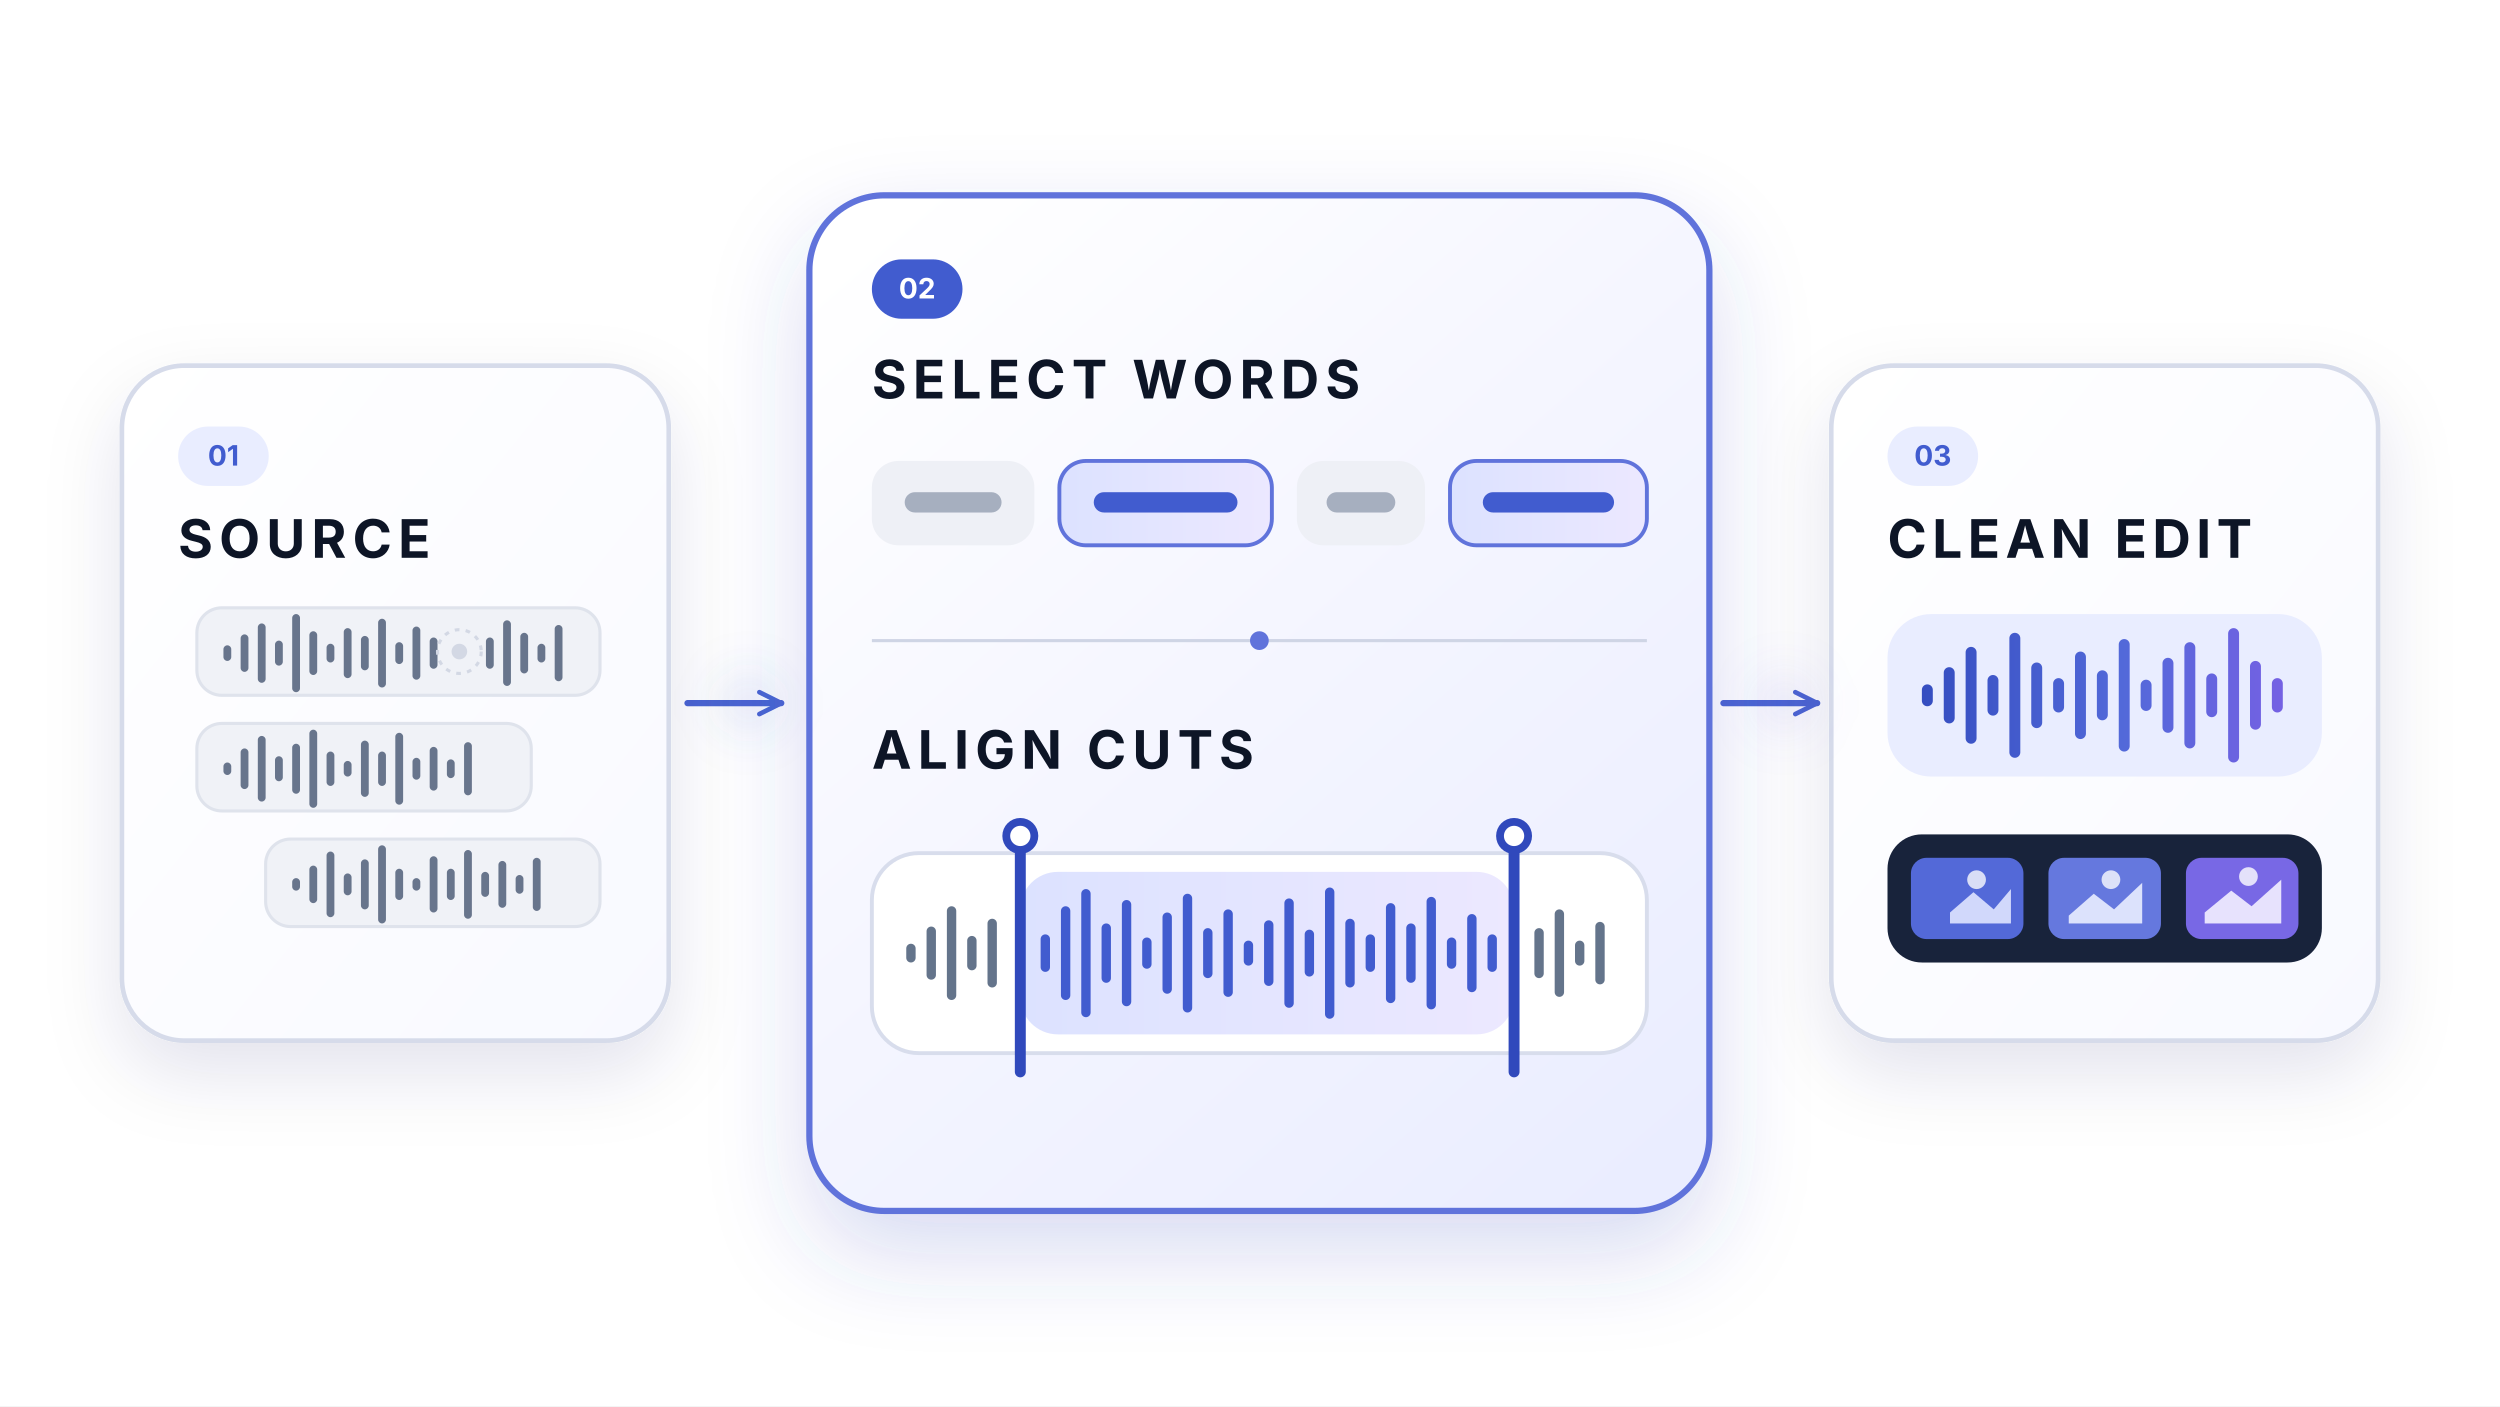
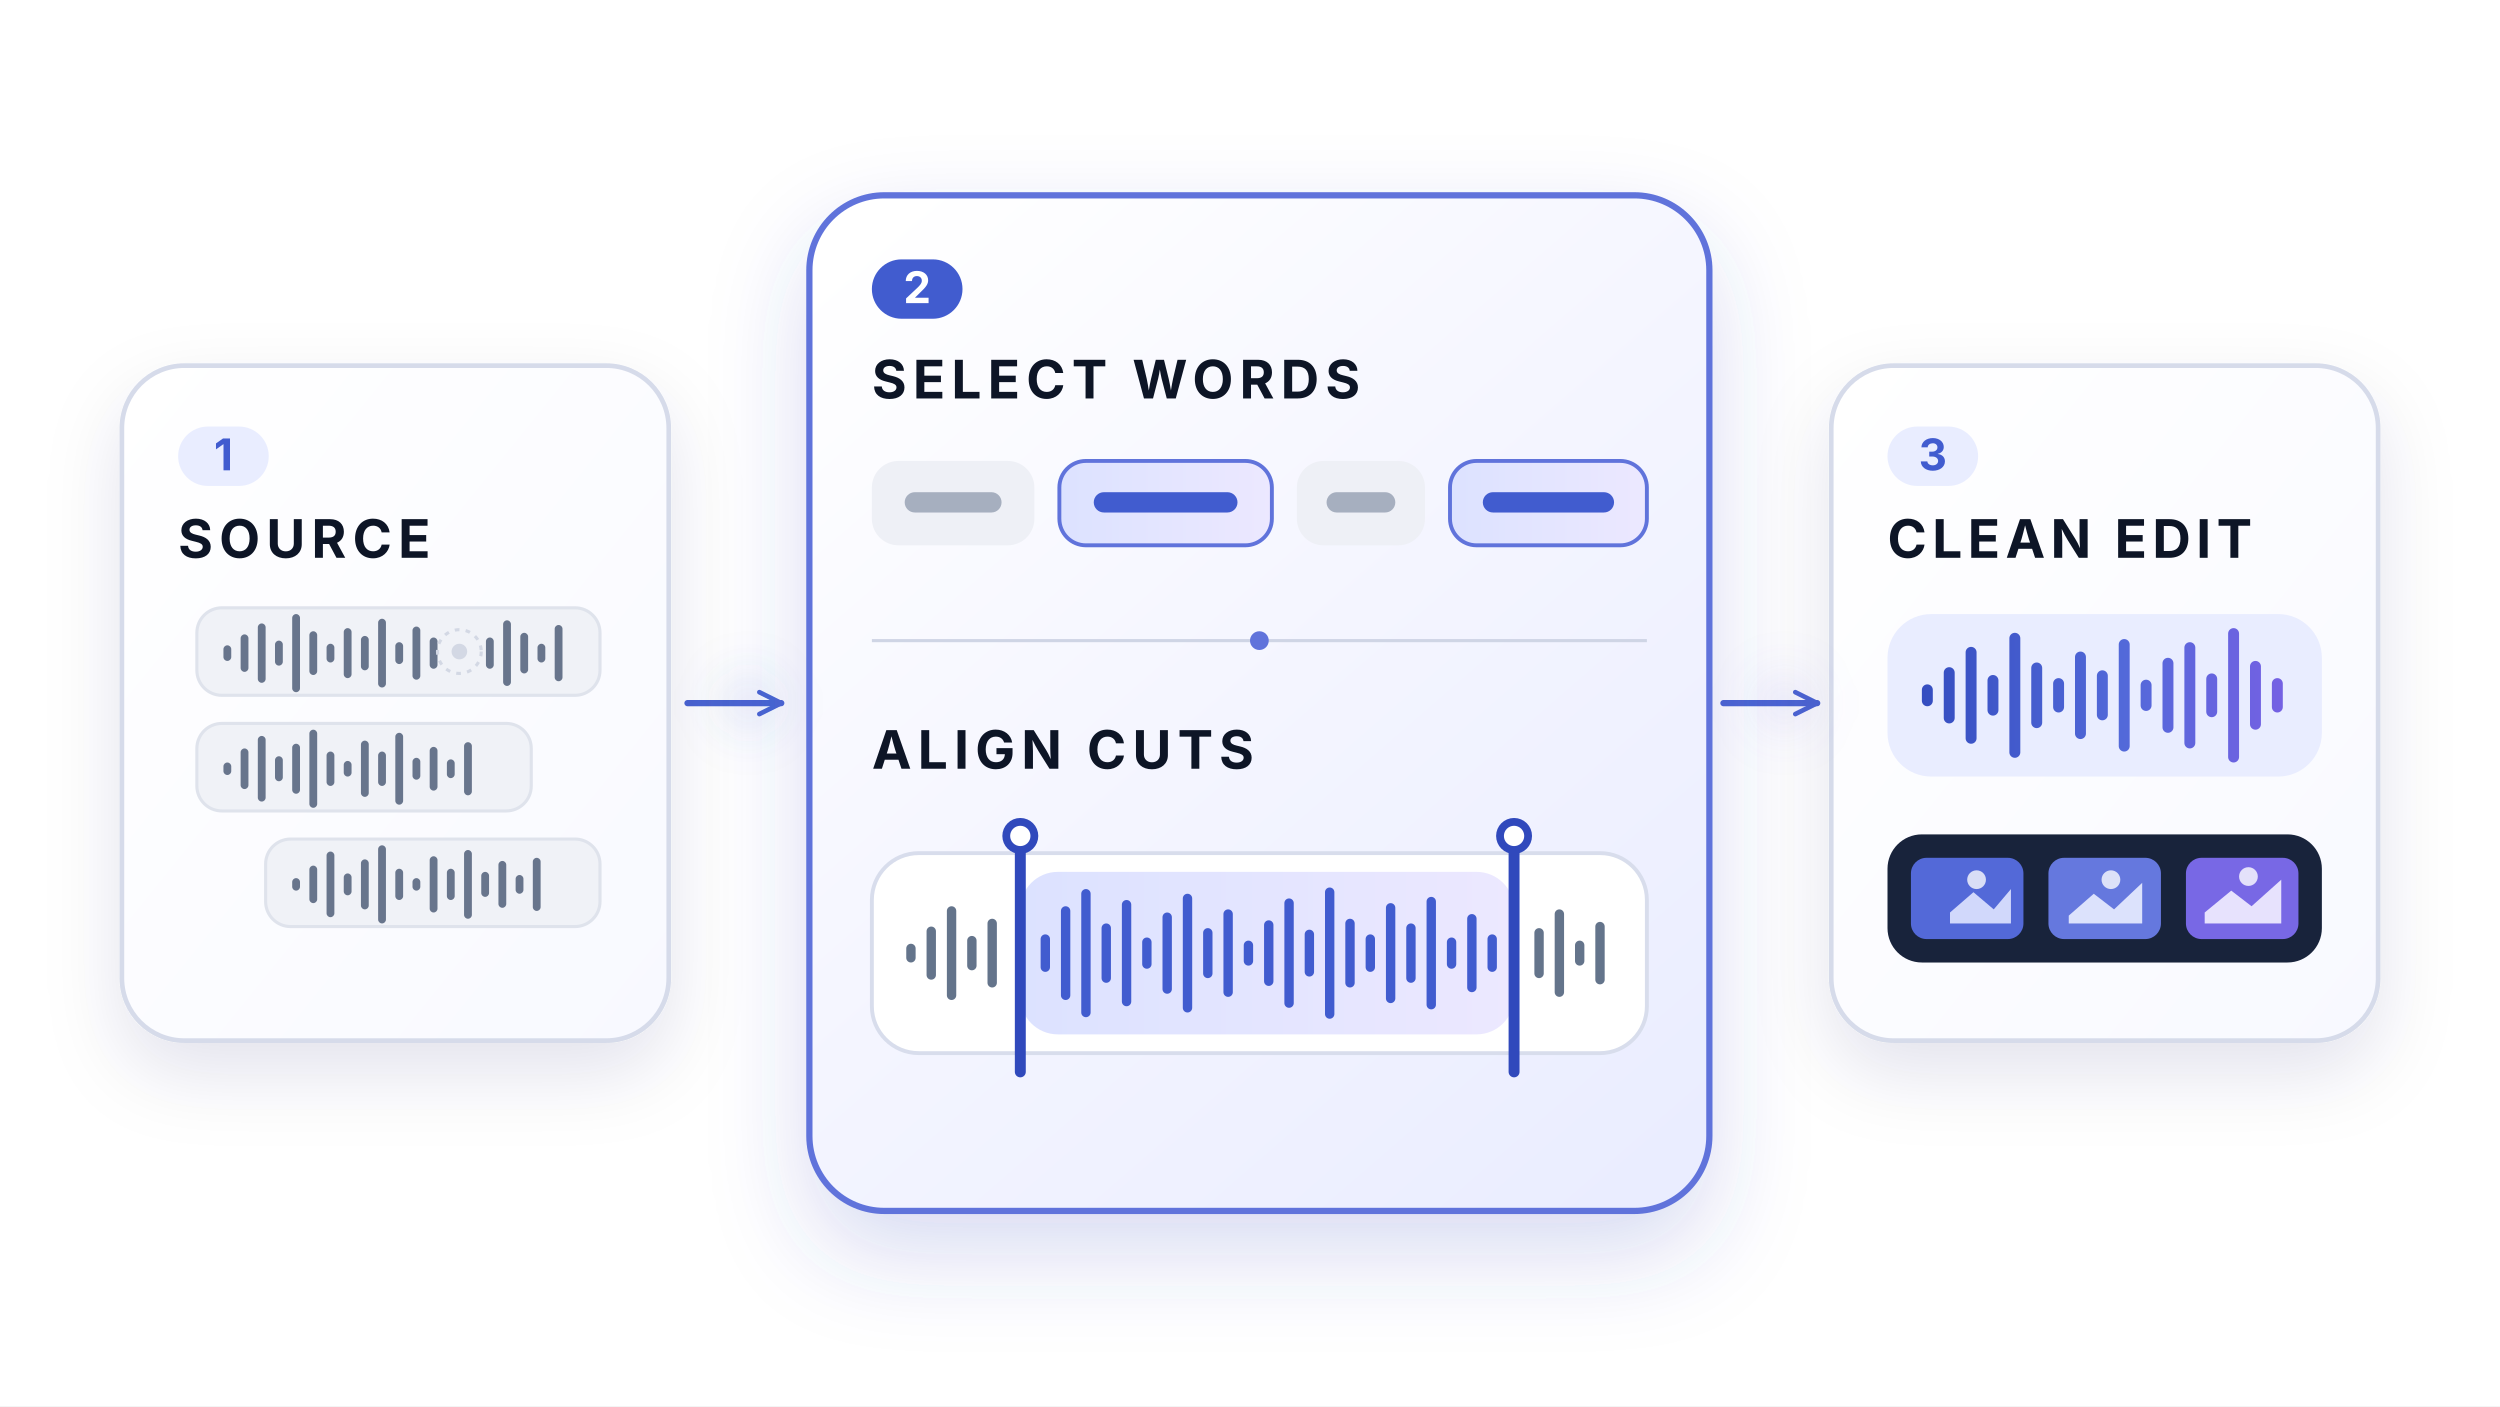
<svg xmlns="http://www.w3.org/2000/svg" width="1600" height="900" viewBox="0 0 1600 900" role="img" aria-labelledby="voicecut-cover-title voicecut-cover-description">
  <defs>
    <linearGradient id="panel" x1="0" y1="0" x2="1" y2="1">
      <stop stop-color="#ffffff" />
      <stop offset="1" stop-color="#f8f9ff" />
    </linearGradient>
    <linearGradient id="focus-panel" x1="548" y1="151" x2="1064" y2="747" gradientUnits="userSpaceOnUse">
      <stop stop-color="#ffffff" />
      <stop offset="0.5" stop-color="#f4f5ff" />
      <stop offset="1" stop-color="#eaedff" />
    </linearGradient>
    <linearGradient id="accent" x1="0" y1="0" x2="1" y2="0">
      <stop stop-color="#3049bc" />
      <stop offset="0.52" stop-color="#5269d9" />
      <stop offset="1" stop-color="#7667e8" />
    </linearGradient>
    <linearGradient id="accent-soft" x1="0" y1="0" x2="1" y2="0">
      <stop stop-color="#dce2ff" />
      <stop offset="1" stop-color="#ece8ff" />
    </linearGradient>
    <linearGradient id="final-wave" x1="1207" y1="0" x2="1481" y2="0" gradientUnits="userSpaceOnUse">
      <stop stop-color="#3049bc" />
      <stop offset="0.55" stop-color="#5269d9" />
      <stop offset="1" stop-color="#7b5fe5" />
    </linearGradient>
    <filter id="card-shadow" x="-25%" y="-25%" width="150%" height="165%" color-interpolation-filters="sRGB">
      <feDropShadow dx="0" dy="20" stdDeviation="24" flood-color="#1a285f" flood-opacity="0.11" />
    </filter>
    <filter id="focus-shadow" x="-25%" y="-25%" width="150%" height="165%" color-interpolation-filters="sRGB">
      <feDropShadow dx="0" dy="26" stdDeviation="30" flood-color="#3049bc" flood-opacity="0.19" />
    </filter>
    <filter id="soft-glow" x="-80%" y="-80%" width="260%" height="260%">
      <feGaussianBlur stdDeviation="14" />
    </filter>
    <marker id="arrow" markerWidth="20" markerHeight="20" refX="17" refY="10" orient="auto" markerUnits="userSpaceOnUse">
      <path d="M3 3L17 10L3 17" fill="none" stroke="#415ccf" stroke-width="3" stroke-linecap="round" stroke-linejoin="round" />
    </marker>
    <clipPath id="source-wave-1">
      <rect x="126" y="389" width="258" height="56" rx="16" />
    </clipPath>
    <clipPath id="source-wave-2">
      <rect x="126" y="463" width="214" height="56" rx="16" />
    </clipPath>
    <clipPath id="source-wave-3">
      <rect x="170" y="537" width="214" height="56" rx="16" />
    </clipPath>
    <clipPath id="aligned-wave">
      <rect x="570" y="558" width="460" height="104" rx="26" />
    </clipPath>
  </defs>
  <rect width="1600" height="900" fill="#ffffff" />
  <g opacity="0.95">
    <path d="M440 450H500" fill="none" stroke="#415ccf" stroke-width="4" stroke-linecap="round" marker-end="url(#arrow)" />
    <path d="M1103 450H1163" fill="none" stroke="#415ccf" stroke-width="4" stroke-linecap="round" marker-end="url(#arrow)" />
  </g>
  <g filter="url(#card-shadow)">
    <rect x="78" y="234" width="350" height="432" rx="40" fill="url(#panel)" stroke="#d6dbea" stroke-width="3" />
  </g>
  <g filter="url(#focus-shadow)">
    <rect x="518" y="125" width="576" height="650" rx="48" fill="url(#focus-panel)" stroke="#6073db" stroke-width="4" />
  </g>
  <g filter="url(#card-shadow)">
    <rect x="1172" y="234" width="350" height="432" rx="40" fill="url(#panel)" stroke="#d6dbea" stroke-width="3" />
  </g>
  <g>
    <rect x="114" y="273" width="58" height="38" rx="19" fill="#e9edff" />
-     <text x="143" y="298" text-anchor="middle" font-family="Inter, ui-sans-serif, -apple-system, BlinkMacSystemFont, 'Segoe UI', sans-serif" font-size="18" font-weight="700" fill="#415ccf">01</text>
+     <text x="143" y="301" text-anchor="middle" font-family="Inter, ui-sans-serif, -apple-system, BlinkMacSystemFont, 'Segoe UI', sans-serif" font-size="28" font-weight="750" fill="#415ccf">1</text>
    <text x="114" y="357" font-family="Inter, ui-sans-serif, -apple-system, BlinkMacSystemFont, 'Segoe UI', sans-serif" font-size="34" font-weight="750" letter-spacing="4" fill="#0d1526">SOURCE</text>
    <rect x="126" y="389" width="258" height="56" rx="16" fill="#f0f2f7" stroke="#dfe3ec" stroke-width="2" />
    <g clip-path="url(#source-wave-1)" fill="#68758c">
      <rect x="143" y="413" width="5" height="10" rx="2.5" />
      <rect x="154" y="406" width="5" height="24" rx="2.5" />
      <rect x="165" y="399" width="5" height="38" rx="2.5" />
      <rect x="176" y="410" width="5" height="16" rx="2.5" />
      <rect x="187" y="393" width="5" height="50" rx="2.5" />
      <rect x="198" y="404" width="5" height="28" rx="2.5" />
      <rect x="209" y="412" width="5" height="12" rx="2.5" />
      <rect x="220" y="402" width="5" height="32" rx="2.5" />
      <rect x="231" y="407" width="5" height="22" rx="2.5" />
      <rect x="242" y="396" width="5" height="44" rx="2.5" />
      <rect x="253" y="411" width="5" height="14" rx="2.5" />
      <rect x="264" y="401" width="5" height="34" rx="2.5" />
      <rect x="275" y="408" width="5" height="20" rx="2.5" />
      <rect x="311" y="408" width="5" height="20" rx="2.5" />
      <rect x="322" y="397" width="5" height="42" rx="2.5" />
      <rect x="333" y="405" width="5" height="26" rx="2.5" />
      <rect x="344" y="412" width="5" height="12" rx="2.5" />
      <rect x="355" y="400" width="5" height="36" rx="2.5" />
    </g>
    <circle cx="294" cy="417" r="5" fill="#d3d8e4" />
    <circle cx="294" cy="417" r="14" fill="none" stroke="#d3d8e4" stroke-width="2" stroke-dasharray="3 4" />
    <rect x="126" y="463" width="214" height="56" rx="16" fill="#f0f2f7" stroke="#dfe3ec" stroke-width="2" />
    <g clip-path="url(#source-wave-2)" fill="#68758c">
      <rect x="143" y="488" width="5" height="8" rx="2.5" />
      <rect x="154" y="479" width="5" height="26" rx="2.5" />
      <rect x="165" y="471" width="5" height="42" rx="2.5" />
      <rect x="176" y="484" width="5" height="16" rx="2.5" />
      <rect x="187" y="476" width="5" height="32" rx="2.5" />
      <rect x="198" y="467" width="5" height="50" rx="2.5" />
      <rect x="209" y="481" width="5" height="22" rx="2.5" />
      <rect x="220" y="487" width="5" height="10" rx="2.5" />
      <rect x="231" y="474" width="5" height="36" rx="2.5" />
      <rect x="242" y="481" width="5" height="22" rx="2.5" />
      <rect x="253" y="469" width="5" height="46" rx="2.5" />
      <rect x="264" y="485" width="5" height="14" rx="2.5" />
      <rect x="275" y="478" width="5" height="28" rx="2.5" />
      <rect x="286" y="486" width="5" height="12" rx="2.5" />
      <rect x="297" y="475" width="5" height="34" rx="2.5" />
    </g>
    <rect x="170" y="537" width="214" height="56" rx="16" fill="#f0f2f7" stroke="#dfe3ec" stroke-width="2" />
    <g clip-path="url(#source-wave-3)" fill="#68758c">
      <rect x="187" y="562" width="5" height="8" rx="2.5" />
      <rect x="198" y="554" width="5" height="24" rx="2.5" />
      <rect x="209" y="545" width="5" height="42" rx="2.5" />
      <rect x="220" y="559" width="5" height="14" rx="2.5" />
      <rect x="231" y="550" width="5" height="32" rx="2.5" />
      <rect x="242" y="541" width="5" height="50" rx="2.5" />
      <rect x="253" y="556" width="5" height="20" rx="2.5" />
      <rect x="264" y="562" width="5" height="8" rx="2.5" />
      <rect x="275" y="548" width="5" height="36" rx="2.5" />
      <rect x="286" y="556" width="5" height="20" rx="2.5" />
      <rect x="297" y="544" width="5" height="44" rx="2.5" />
      <rect x="308" y="558" width="5" height="16" rx="2.5" />
      <rect x="319" y="551" width="5" height="30" rx="2.5" />
      <rect x="330" y="560" width="5" height="12" rx="2.5" />
      <rect x="341" y="549" width="5" height="34" rx="2.5" />
    </g>
  </g>
  <g>
    <rect x="558" y="166" width="58" height="38" rx="19" fill="#415ccf" />
-     <text x="587" y="191" text-anchor="middle" font-family="Inter, ui-sans-serif, -apple-system, BlinkMacSystemFont, 'Segoe UI', sans-serif" font-size="18" font-weight="700" fill="#ffffff">02</text>
+     <text x="587" y="194" text-anchor="middle" font-family="Inter, ui-sans-serif, -apple-system, BlinkMacSystemFont, 'Segoe UI', sans-serif" font-size="28" font-weight="750" fill="#ffffff">2</text>
    <text x="558" y="255" font-family="Inter, ui-sans-serif, -apple-system, BlinkMacSystemFont, 'Segoe UI', sans-serif" font-size="34" font-weight="750" letter-spacing="4" fill="#0d1526">SELECT WORDS</text>
    <g>
      <rect x="558" y="295" width="104" height="54" rx="17" fill="#eef0f6" />
      <rect x="579" y="315" width="62" height="13" rx="6.5" fill="#a6afbf" />
      <rect x="678" y="295" width="136" height="54" rx="17" fill="url(#accent-soft)" stroke="#6073db" stroke-width="2.5" />
      <rect x="700" y="315" width="92" height="13" rx="6.5" fill="#415ccf" />
      <rect x="830" y="295" width="82" height="54" rx="17" fill="#eef0f6" />
      <rect x="849" y="315" width="44" height="13" rx="6.5" fill="#a6afbf" />
      <rect x="928" y="295" width="126" height="54" rx="17" fill="url(#accent-soft)" stroke="#6073db" stroke-width="2.5" />
      <rect x="949" y="315" width="84" height="13" rx="6.5" fill="#415ccf" />
    </g>
    <path d="M558 410H1054" stroke="#cfd5e5" stroke-width="2" />
    <circle cx="806" cy="410" r="6" fill="#6073db" />
    <text x="558" y="492" font-family="Inter, ui-sans-serif, -apple-system, BlinkMacSystemFont, 'Segoe UI', sans-serif" font-size="34" font-weight="750" letter-spacing="4" fill="#0d1526">ALIGN CUTS</text>
    <rect x="558" y="546" width="496" height="128" rx="30" fill="#ffffff" stroke="#d8ddec" stroke-width="2.5" />
    <rect x="653" y="558" width="316" height="104" rx="24" fill="url(#accent-soft)" />
    <g clip-path="url(#aligned-wave)" fill="#64748b">
      <rect x="580" y="604" width="6" height="12" rx="3" />
      <rect x="593" y="593" width="6" height="34" rx="3" />
      <rect x="606" y="580" width="6" height="60" rx="3" />
      <rect x="619" y="599" width="6" height="22" rx="3" />
      <rect x="632" y="588" width="6" height="44" rx="3" />
    </g>
    <g clip-path="url(#aligned-wave)" fill="#415ccf">
      <rect x="666" y="598" width="6" height="24" rx="3" />
      <rect x="679" y="580" width="6" height="60" rx="3" />
      <rect x="692" y="569" width="6" height="82" rx="3" />
      <rect x="705" y="591" width="6" height="38" rx="3" />
      <rect x="718" y="576" width="6" height="68" rx="3" />
      <rect x="731" y="600" width="6" height="20" rx="3" />
      <rect x="744" y="584" width="6" height="52" rx="3" />
      <rect x="757" y="572" width="6" height="76" rx="3" />
      <rect x="770" y="594" width="6" height="32" rx="3" />
      <rect x="783" y="582" width="6" height="56" rx="3" />
      <rect x="796" y="602" width="6" height="16" rx="3" />
      <rect x="809" y="589" width="6" height="42" rx="3" />
      <rect x="822" y="575" width="6" height="70" rx="3" />
      <rect x="835" y="595" width="6" height="30" rx="3" />
      <rect x="848" y="568" width="6" height="84" rx="3" />
      <rect x="861" y="588" width="6" height="44" rx="3" />
      <rect x="874" y="598" width="6" height="24" rx="3" />
      <rect x="887" y="578" width="6" height="64" rx="3" />
      <rect x="900" y="591" width="6" height="38" rx="3" />
      <rect x="913" y="574" width="6" height="72" rx="3" />
      <rect x="926" y="600" width="6" height="20" rx="3" />
      <rect x="939" y="585" width="6" height="50" rx="3" />
      <rect x="952" y="598" width="6" height="24" rx="3" />
    </g>
    <g clip-path="url(#aligned-wave)" fill="#64748b">
      <rect x="982" y="594" width="6" height="32" rx="3" />
      <rect x="995" y="582" width="6" height="56" rx="3" />
      <rect x="1008" y="602" width="6" height="16" rx="3" />
      <rect x="1021" y="590" width="6" height="40" rx="3" />
    </g>
    <line x1="653" y1="535" x2="653" y2="686" stroke="#3049bc" stroke-width="7" stroke-linecap="round" />
    <line x1="969" y1="535" x2="969" y2="686" stroke="#3049bc" stroke-width="7" stroke-linecap="round" />
    <circle cx="653" cy="535" r="9" fill="#ffffff" stroke="#3049bc" stroke-width="5" />
    <circle cx="969" cy="535" r="9" fill="#ffffff" stroke="#3049bc" stroke-width="5" />
  </g>
  <g>
    <rect x="1208" y="273" width="58" height="38" rx="19" fill="#e9edff" />
-     <text x="1237" y="298" text-anchor="middle" font-family="Inter, ui-sans-serif, -apple-system, BlinkMacSystemFont, 'Segoe UI', sans-serif" font-size="18" font-weight="700" fill="#415ccf">03</text>
+     <text x="1237" y="301" text-anchor="middle" font-family="Inter, ui-sans-serif, -apple-system, BlinkMacSystemFont, 'Segoe UI', sans-serif" font-size="28" font-weight="750" fill="#415ccf">3</text>
    <text x="1208" y="357" font-family="Inter, ui-sans-serif, -apple-system, BlinkMacSystemFont, 'Segoe UI', sans-serif" font-size="34" font-weight="750" letter-spacing="3.5" fill="#0d1526">CLEAN EDIT</text>
    <rect x="1208" y="393" width="278" height="104" rx="28" fill="#e9edff" />
    <g fill="url(#final-wave)">
      <rect x="1230" y="438" width="7" height="14" rx="3.5" />
      <rect x="1244" y="427" width="7" height="36" rx="3.5" />
      <rect x="1258" y="414" width="7" height="62" rx="3.5" />
      <rect x="1272" y="432" width="7" height="26" rx="3.5" />
      <rect x="1286" y="405" width="7" height="80" rx="3.5" />
      <rect x="1300" y="424" width="7" height="42" rx="3.5" />
      <rect x="1314" y="434" width="7" height="22" rx="3.5" />
      <rect x="1328" y="417" width="7" height="56" rx="3.5" />
      <rect x="1342" y="429" width="7" height="32" rx="3.5" />
      <rect x="1356" y="409" width="7" height="72" rx="3.5" />
      <rect x="1370" y="435" width="7" height="20" rx="3.5" />
      <rect x="1384" y="421" width="7" height="48" rx="3.5" />
      <rect x="1398" y="411" width="7" height="68" rx="3.5" />
      <rect x="1412" y="431" width="7" height="28" rx="3.5" />
      <rect x="1426" y="402" width="7" height="86" rx="3.5" />
      <rect x="1440" y="423" width="7" height="44" rx="3.5" />
      <rect x="1454" y="434" width="7" height="22" rx="3.5" />
    </g>
    <g transform="translate(1208 534)">
      <rect width="278" height="82" rx="22" fill="#18233b" />
      <rect x="15" y="15" width="72" height="52" rx="10" fill="#5369d8" />
      <path d="M40 50L55 37L68 48L79 35V57H40Z" fill="#dfe4ff" fill-opacity="0.9" />
      <circle cx="57" cy="29" r="6" fill="#ffffff" fill-opacity="0.78" />
      <rect x="103" y="15" width="72" height="52" rx="10" fill="#6578de" />
      <path d="M116 52L132 38L145 48L163 31V57H116Z" fill="#e9edff" fill-opacity="0.9" />
      <circle cx="143" cy="29" r="6" fill="#ffffff" fill-opacity="0.78" />
      <rect x="191" y="15" width="72" height="52" rx="10" fill="#7868e5" />
      <path d="M203 50L220 36L233 46L252 29V57H203Z" fill="#f1edff" fill-opacity="0.92" />
      <circle cx="231" cy="27" r="6" fill="#ffffff" fill-opacity="0.8" />
    </g>
  </g>
  <g opacity="0.65">
    <circle cx="479" cy="450" r="20" fill="#415ccf" fill-opacity="0.18" filter="url(#soft-glow)" />
    <circle cx="1142" cy="450" r="20" fill="#7667e8" fill-opacity="0.18" filter="url(#soft-glow)" />
  </g>
</svg>
